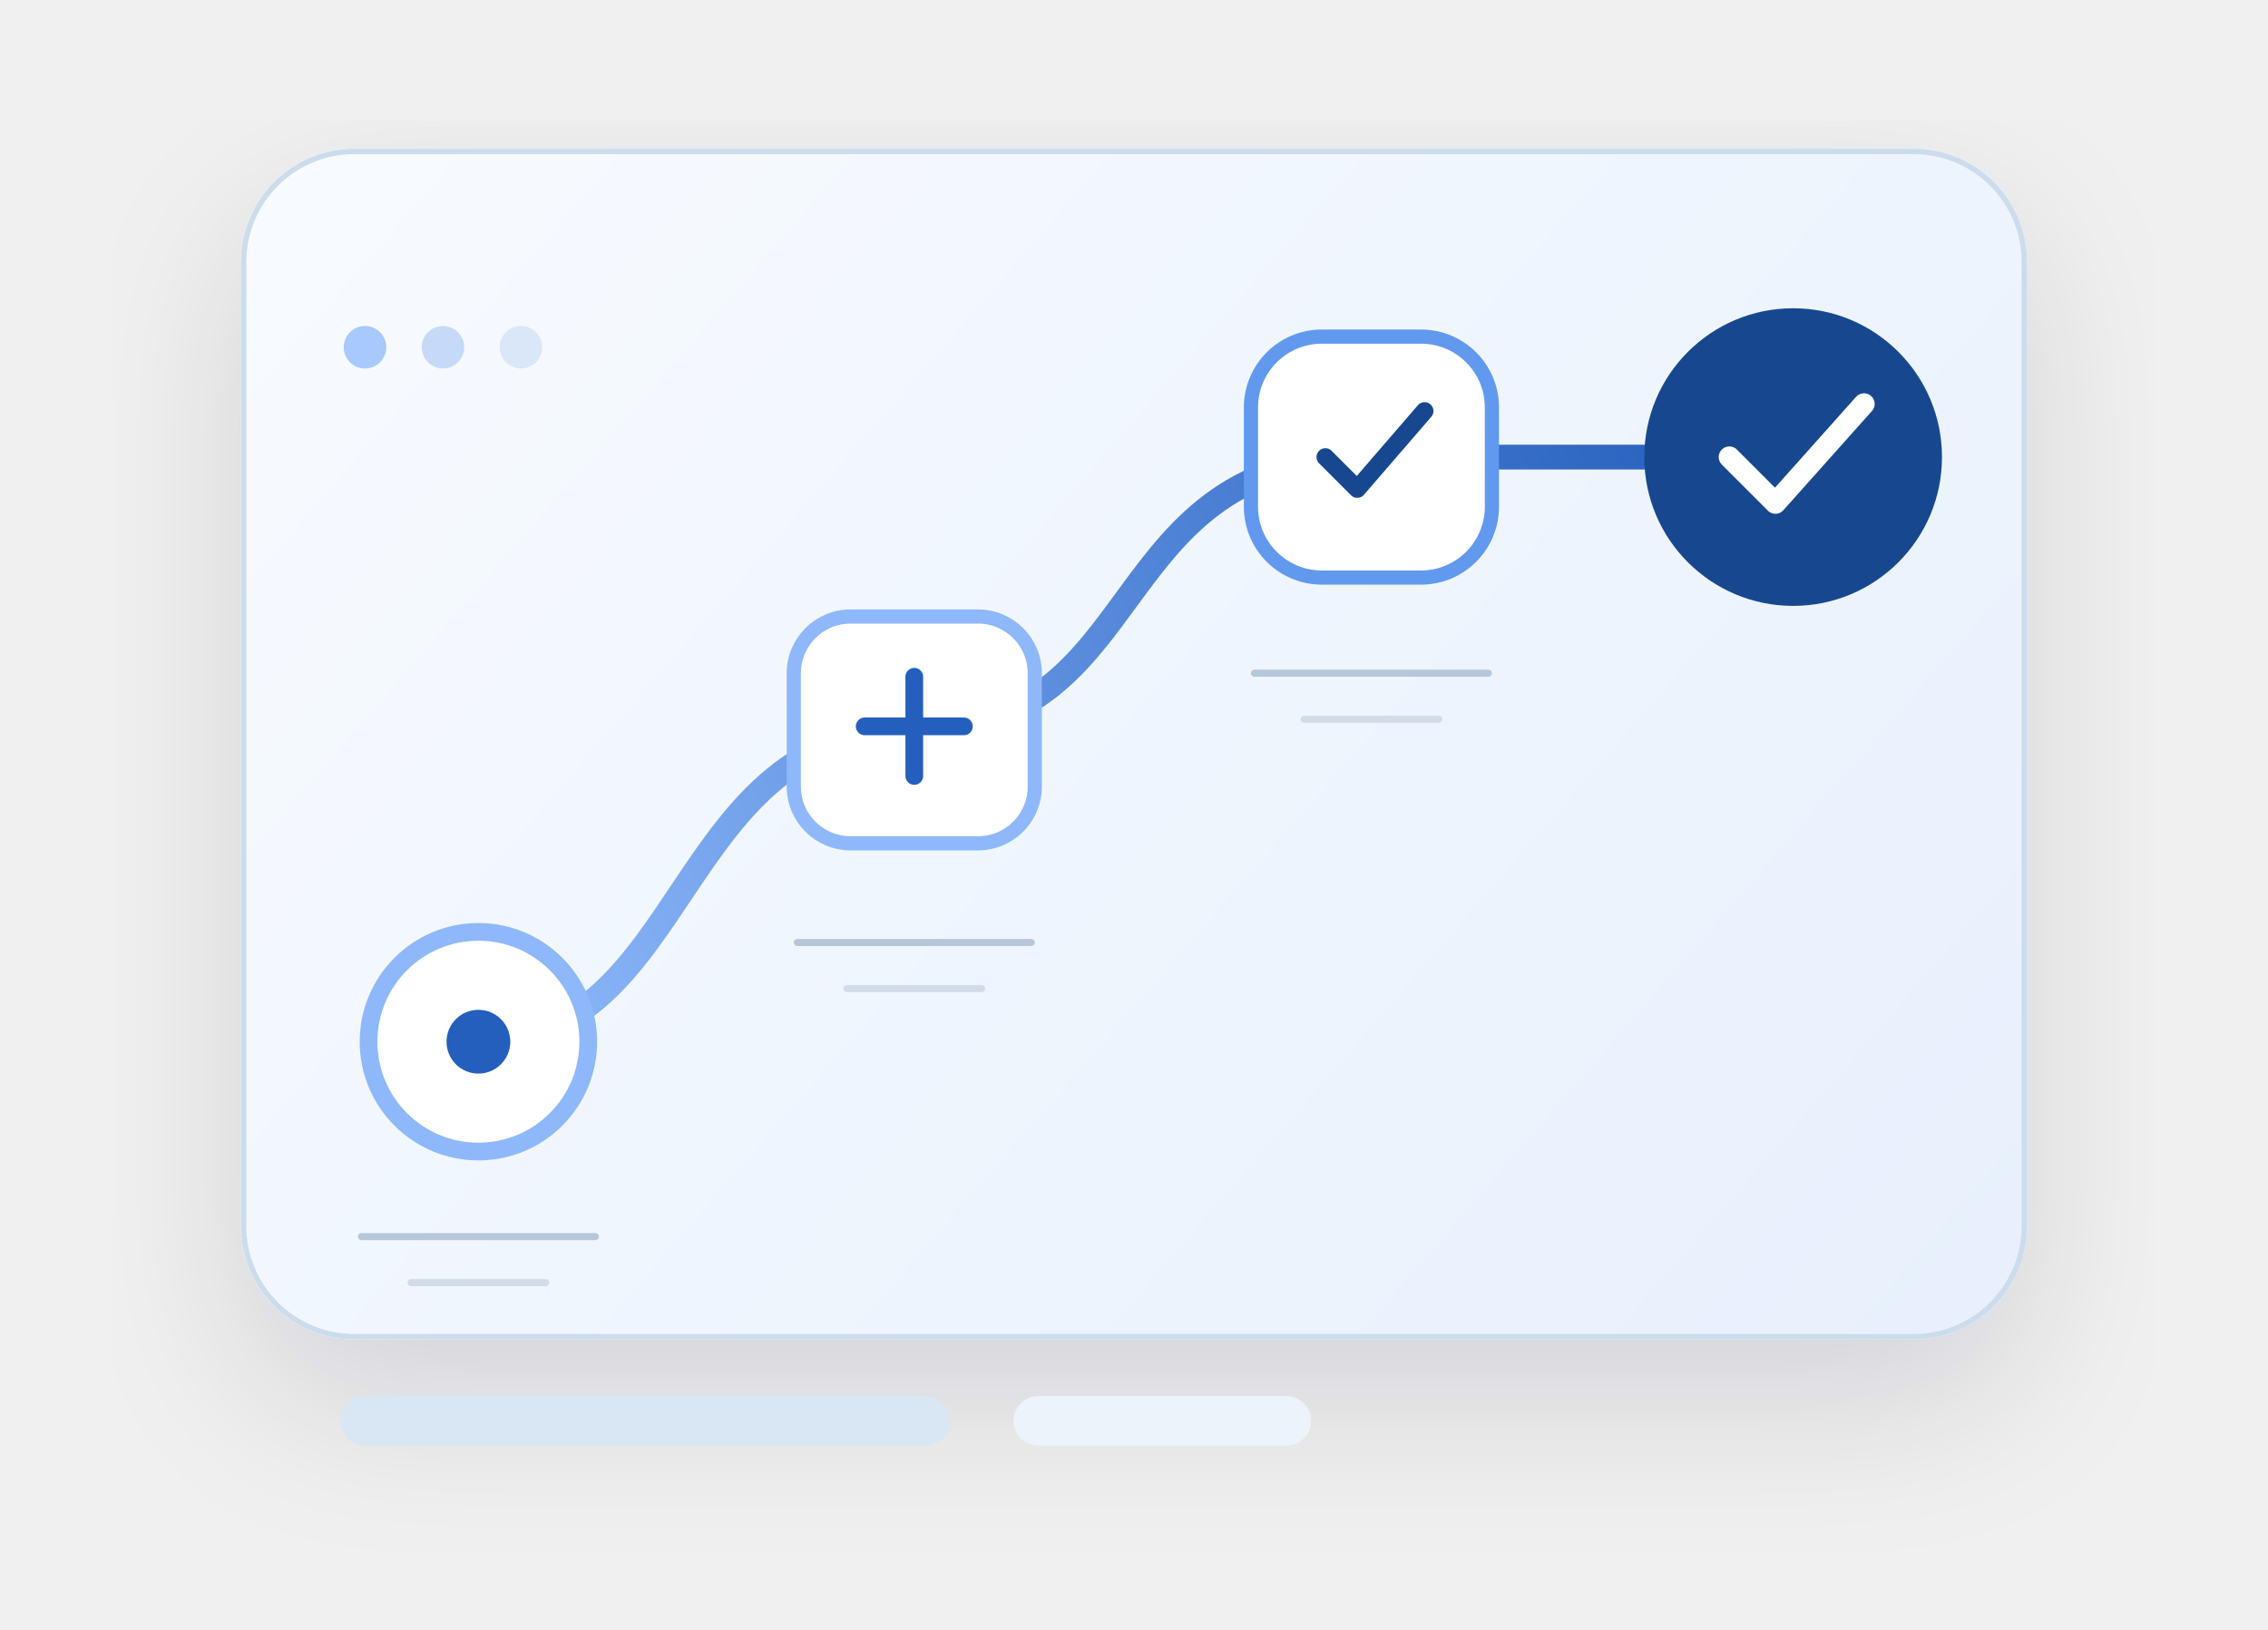
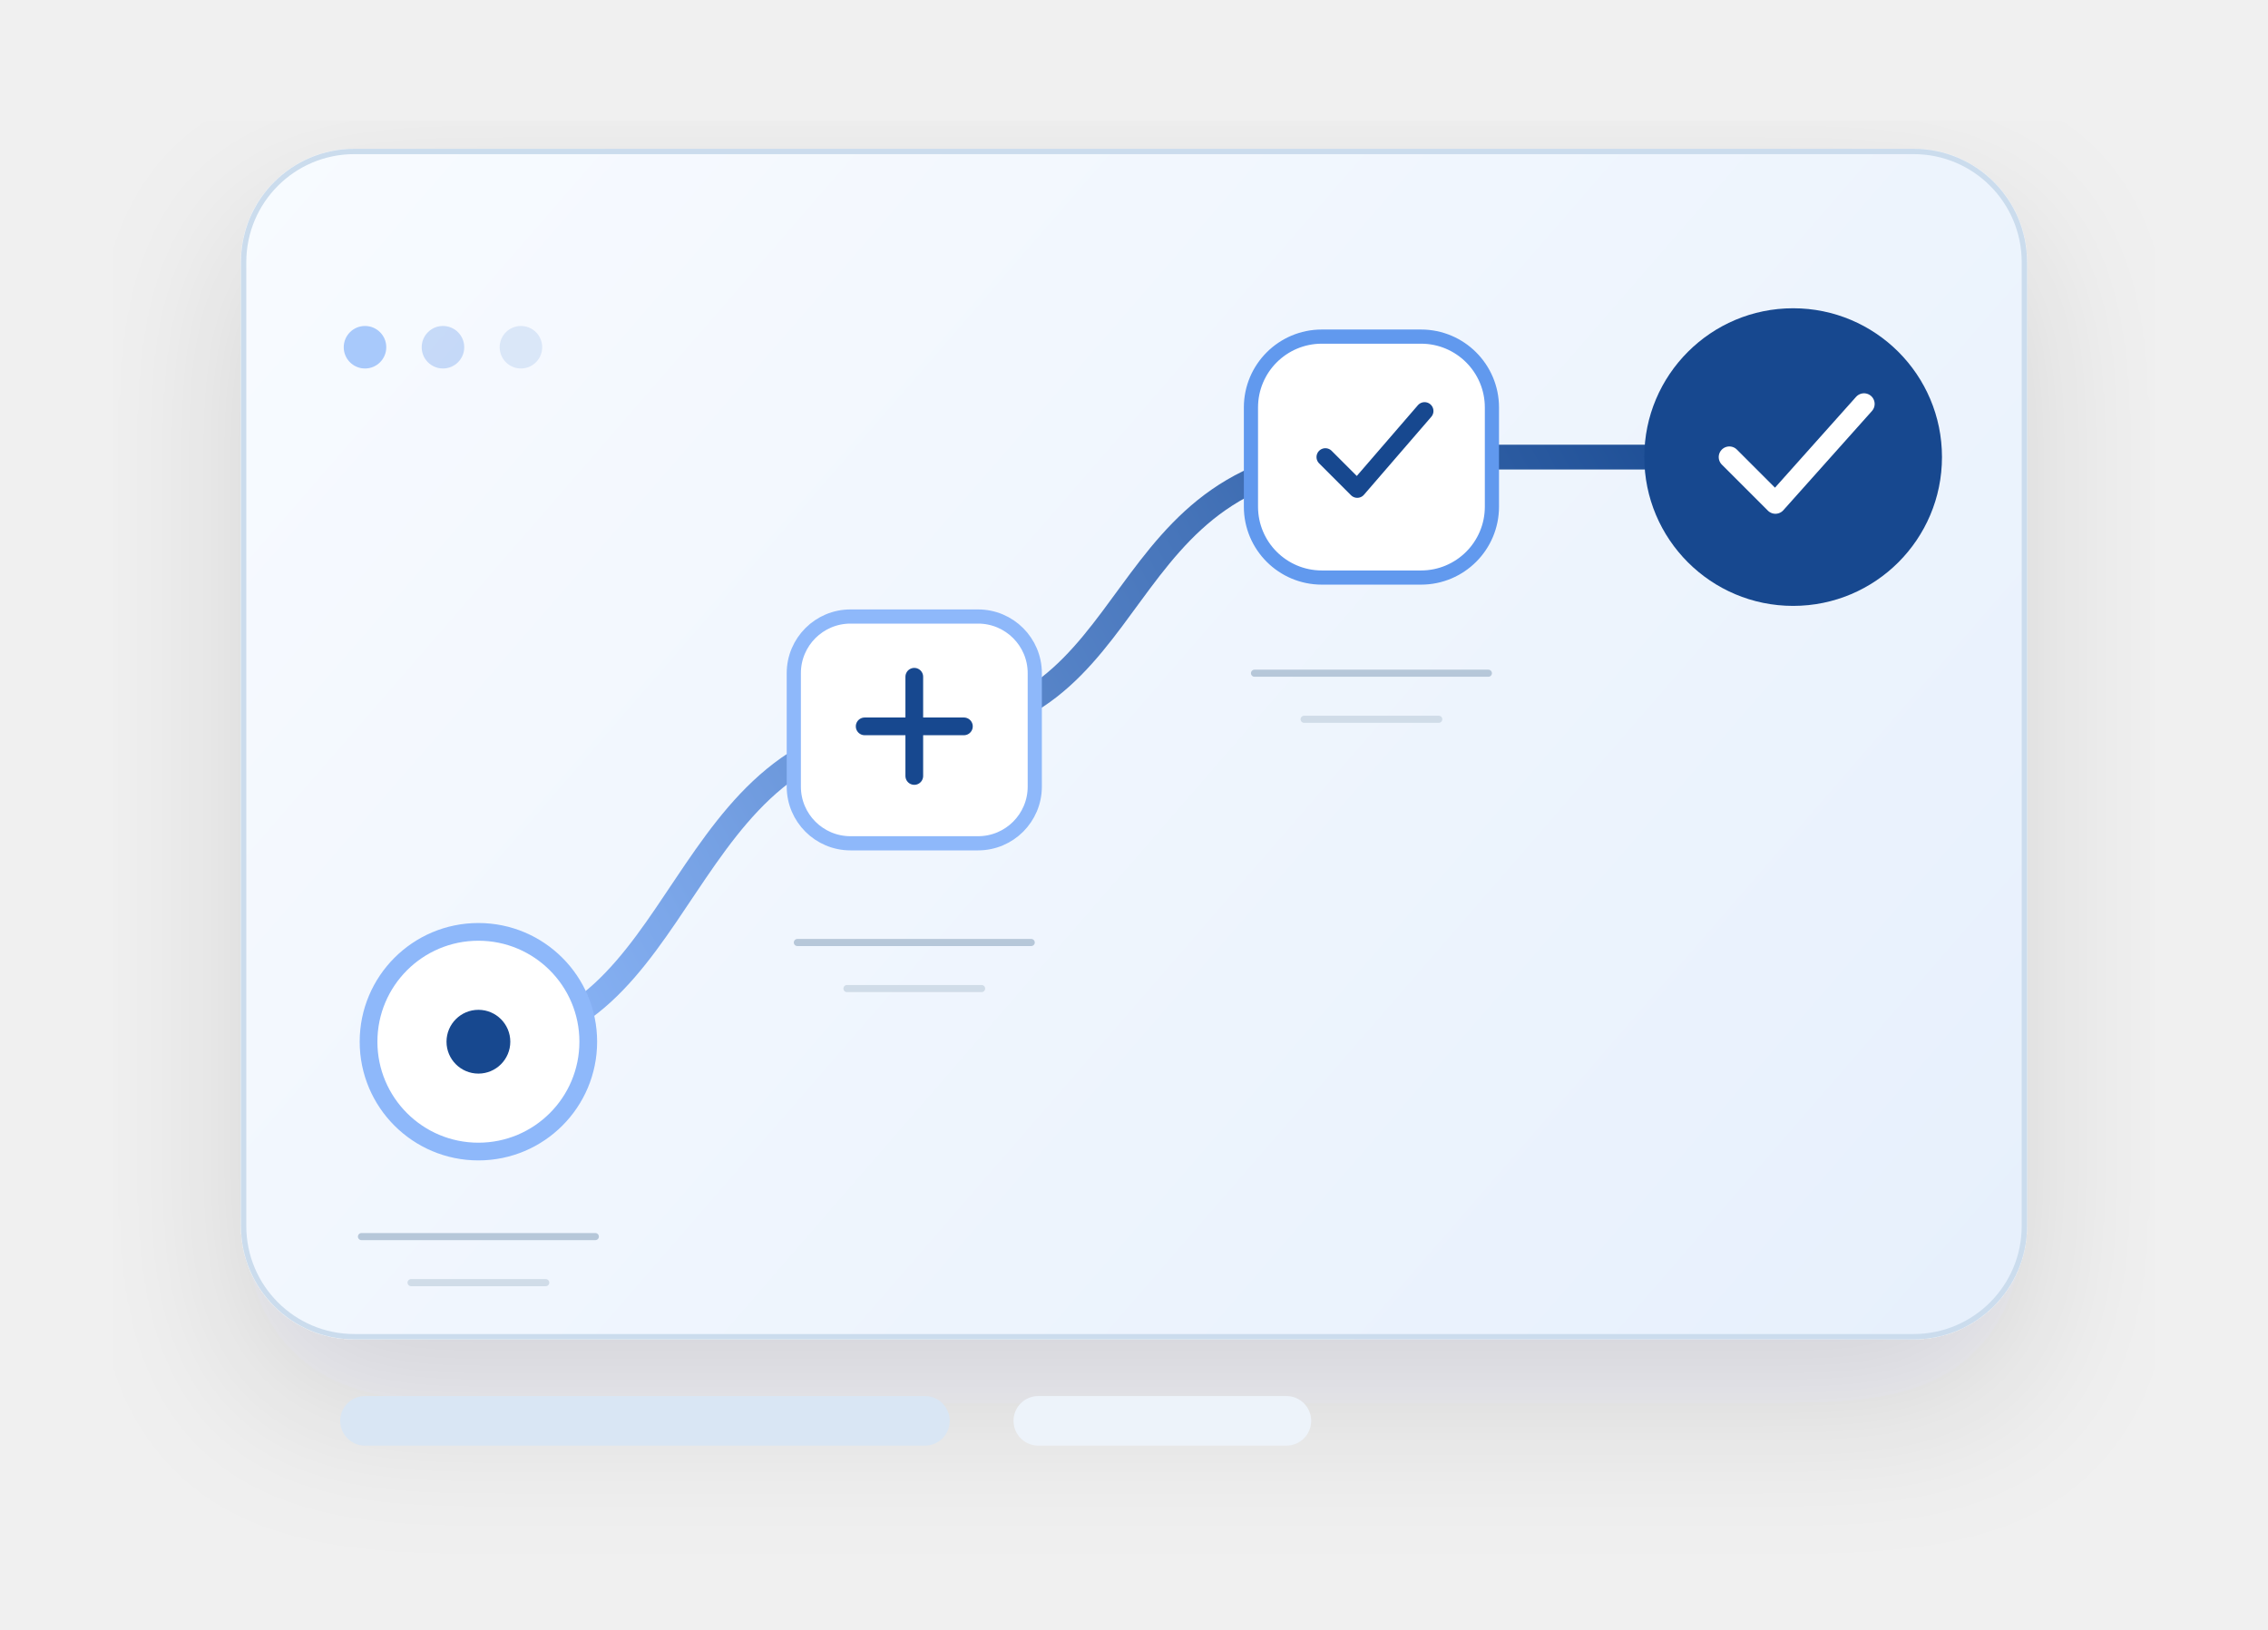
<svg xmlns="http://www.w3.org/2000/svg" width="640" height="460" viewBox="0 0 640 460" fill="none">
  <defs>
    <linearGradient id="panel" x1="82" y1="20" x2="574" y2="447" gradientUnits="userSpaceOnUse">
      <stop stop-color="#F8FBFF" />
      <stop offset="1" stop-color="#E5EFFC" />
    </linearGradient>
    <linearGradient id="route" x1="148" y1="314" x2="500" y2="130" gradientUnits="userSpaceOnUse">
      <stop stop-color="#8EB8FA" />
-       <stop offset="1" stop-color="#245FBD" />
+       <stop offset="1" stop-color="#17488F" />
    </linearGradient>
    <filter id="shadow" x="32" y="16" width="576" height="424" filterUnits="userSpaceOnUse" color-interpolation-filters="sRGB">
      <feDropShadow dx="0" dy="18" stdDeviation="22" flood-color="#10243D" flood-opacity="0.12" />
    </filter>
  </defs>
  <g filter="url(#shadow)">
    <rect x="68" y="42" width="504" height="336" rx="32" fill="url(#panel)" />
    <rect x="68.75" y="42.75" width="502.5" height="334.5" rx="31.25" stroke="#CBDCED" stroke-width="1.5" />
  </g>
  <path d="M135 294C195 294 190 206 258 206C326 206 310 129 387 129H505" stroke="url(#route)" stroke-width="7" stroke-linecap="round" />
-   <path d="M480 105L507 129L480 153" stroke="#245FBD" stroke-width="7" stroke-linecap="round" stroke-linejoin="round" />
+   <path d="M480 105L507 129L480 153" stroke="#17488F" stroke-width="7" stroke-linecap="round" stroke-linejoin="round" />
  <g>
    <circle cx="135" cy="294" r="31" fill="#FFFFFF" stroke="#8EB8FA" stroke-width="5" />
-     <circle cx="135" cy="294" r="9" fill="#245FBD" />
+     <circle cx="135" cy="294" r="9" fill="#17488F" />
    <path d="M102 349H168" stroke="#B6C7D9" stroke-width="2" stroke-linecap="round" />
    <path d="M116 362H154" stroke="#D0DCE8" stroke-width="2" stroke-linecap="round" />
  </g>
  <g>
    <rect x="224" y="174" width="68" height="64" rx="16" fill="#FFFFFF" stroke="#8EB8FA" stroke-width="4" />
-     <path d="M244 205H272M258 191V219" stroke="#245FBD" stroke-width="5" stroke-linecap="round" />
+     <path d="M244 205H272M258 191V219" stroke="#17488F" stroke-width="5" stroke-linecap="round" />
    <path d="M225 266H291" stroke="#B6C7D9" stroke-width="2" stroke-linecap="round" />
    <path d="M239 279H277" stroke="#D0DCE8" stroke-width="2" stroke-linecap="round" />
  </g>
  <g>
    <rect x="353" y="95" width="68" height="68" rx="20" fill="#FFFFFF" stroke="#6199EE" stroke-width="4" />
    <path d="M374 129L383 138L402 116" stroke="#17488F" stroke-width="5" stroke-linecap="round" stroke-linejoin="round" />
    <path d="M354 190H420" stroke="#B6C7D9" stroke-width="2" stroke-linecap="round" />
    <path d="M368 203H406" stroke="#D0DCE8" stroke-width="2" stroke-linecap="round" />
  </g>
  <g>
    <circle cx="506" cy="129" r="42" fill="#17488F" />
    <path d="M488 129L501 142L526 114" stroke="#FFFFFF" stroke-width="6" stroke-linecap="round" stroke-linejoin="round" />
  </g>
  <g opacity="0.75">
    <circle cx="103" cy="98" r="6" fill="#8EB8FA" />
    <circle cx="125" cy="98" r="6" fill="#B6CFF5" />
    <circle cx="147" cy="98" r="6" fill="#D2E1F6" />
  </g>
  <rect x="96" y="394" width="172" height="14" rx="7" fill="#D9E6F4" />
  <rect x="286" y="394" width="84" height="14" rx="7" fill="#EDF3FA" />
</svg>
